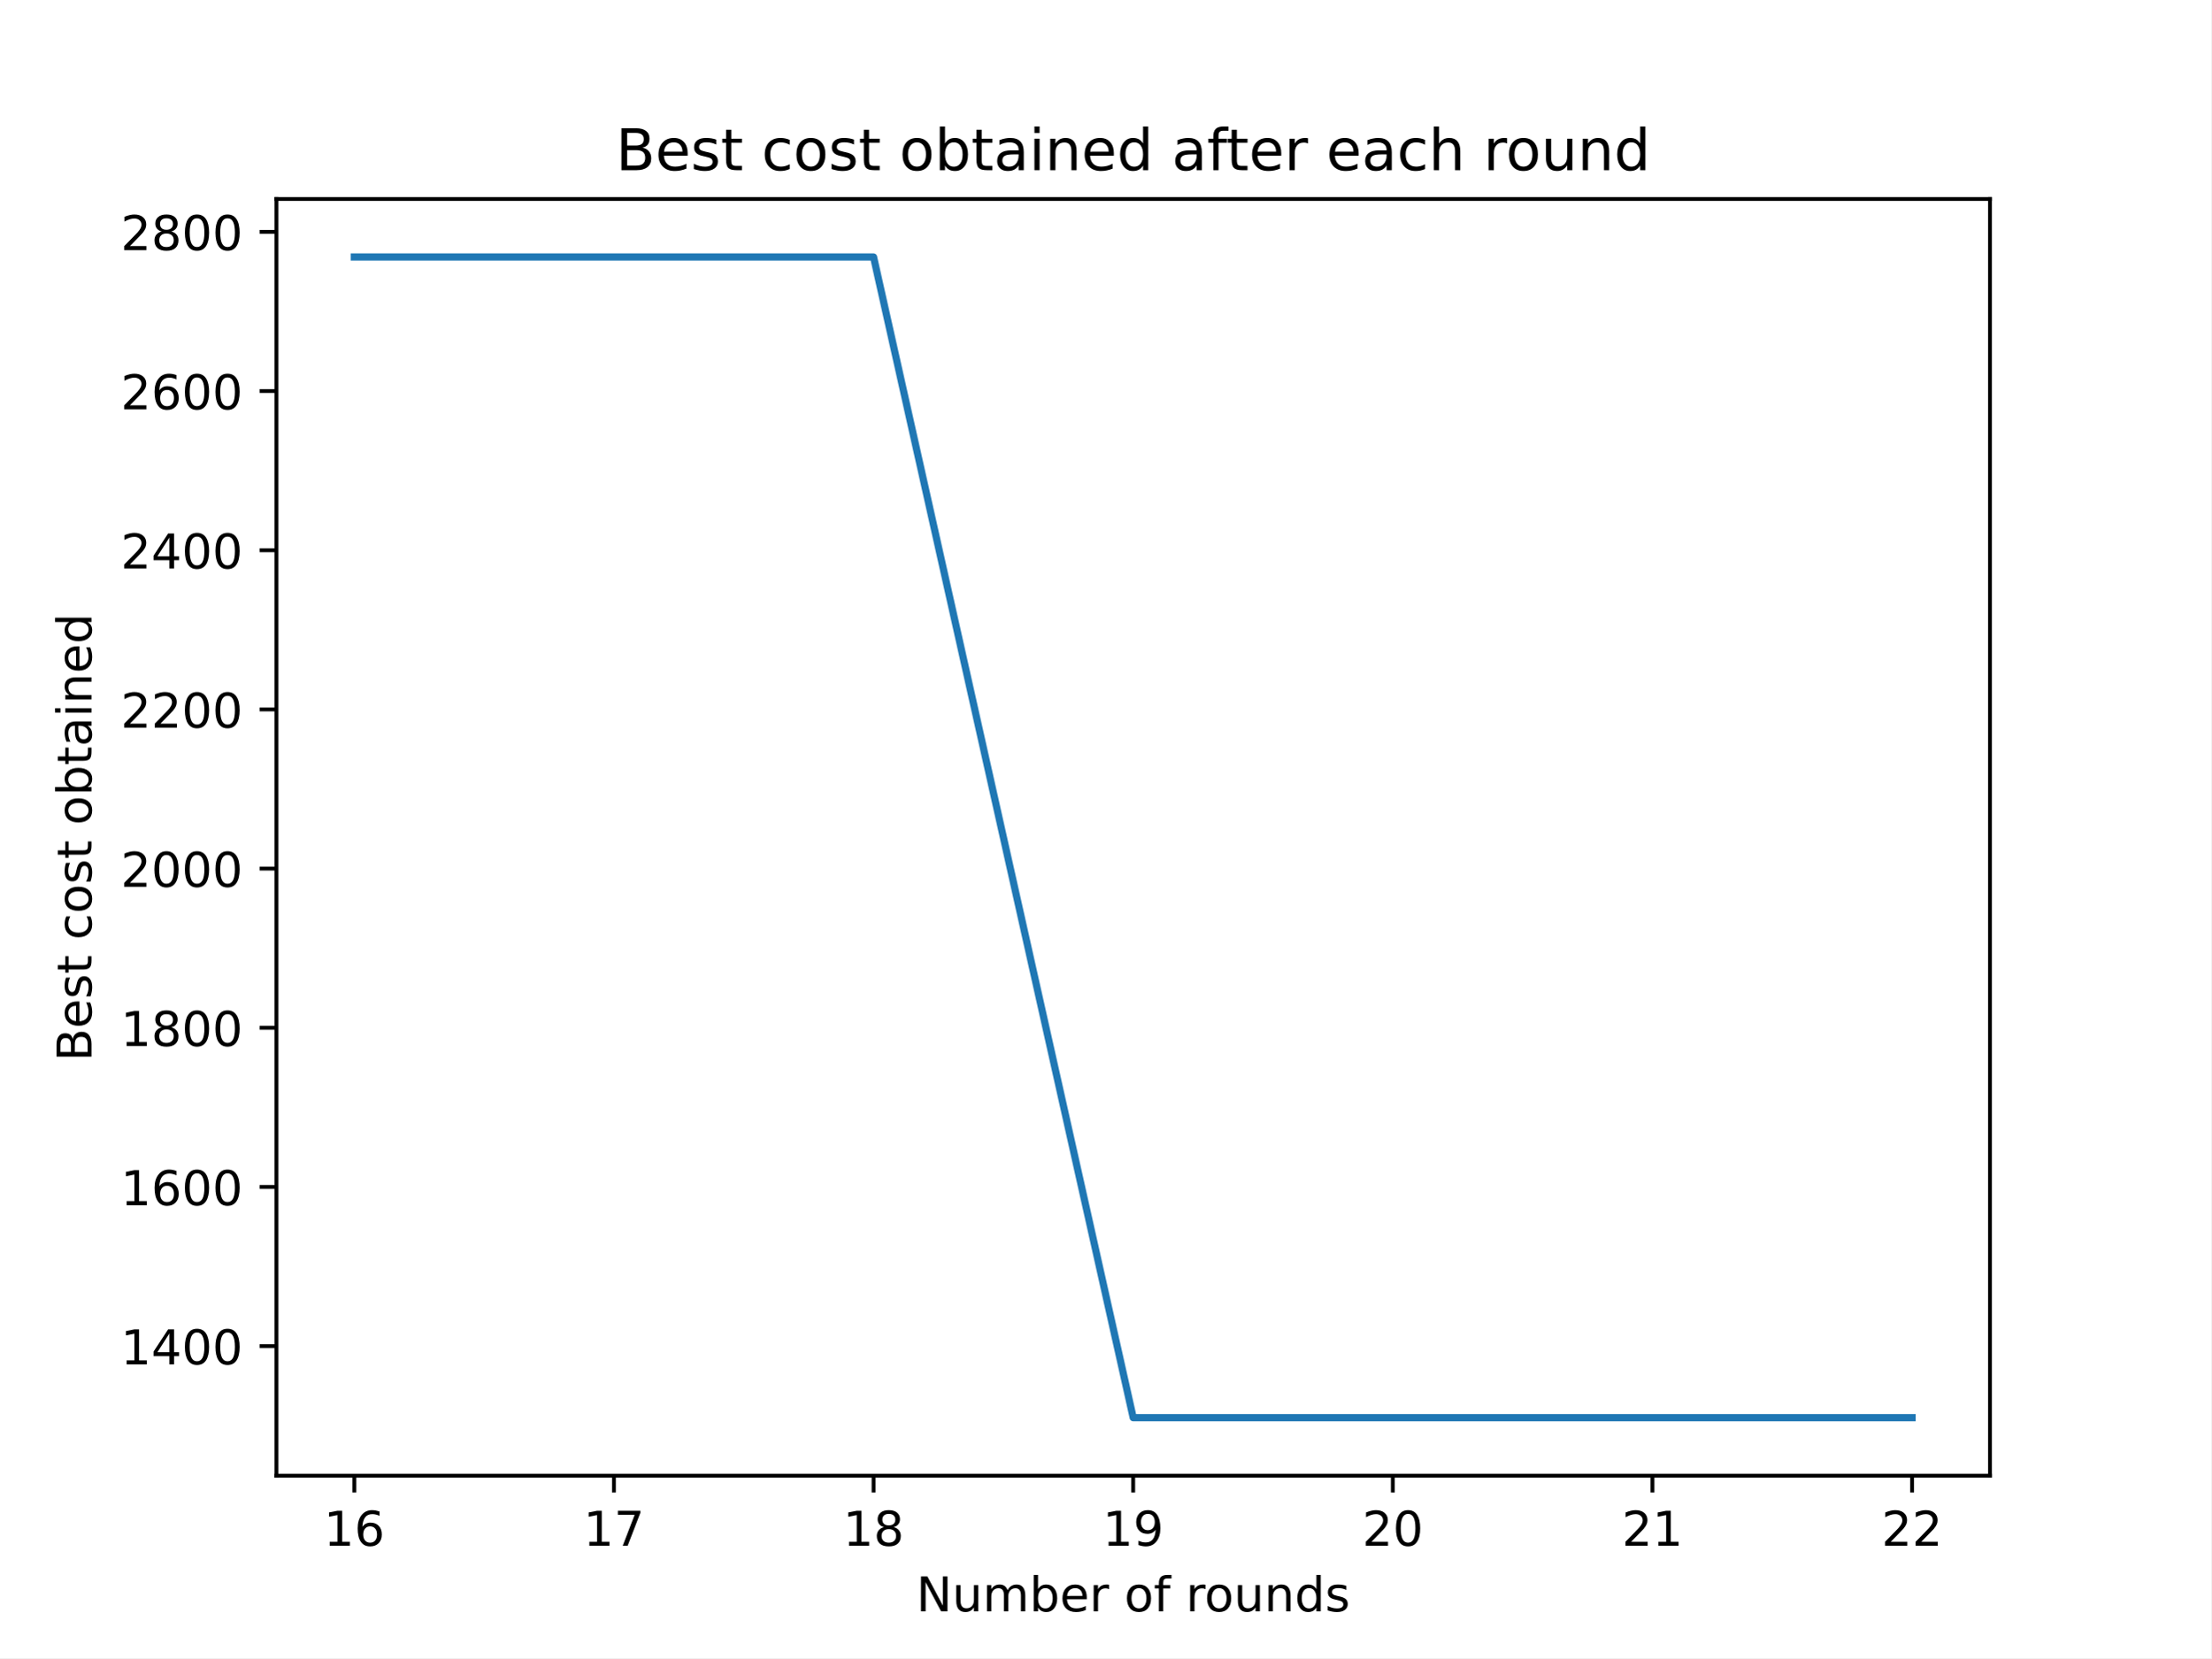
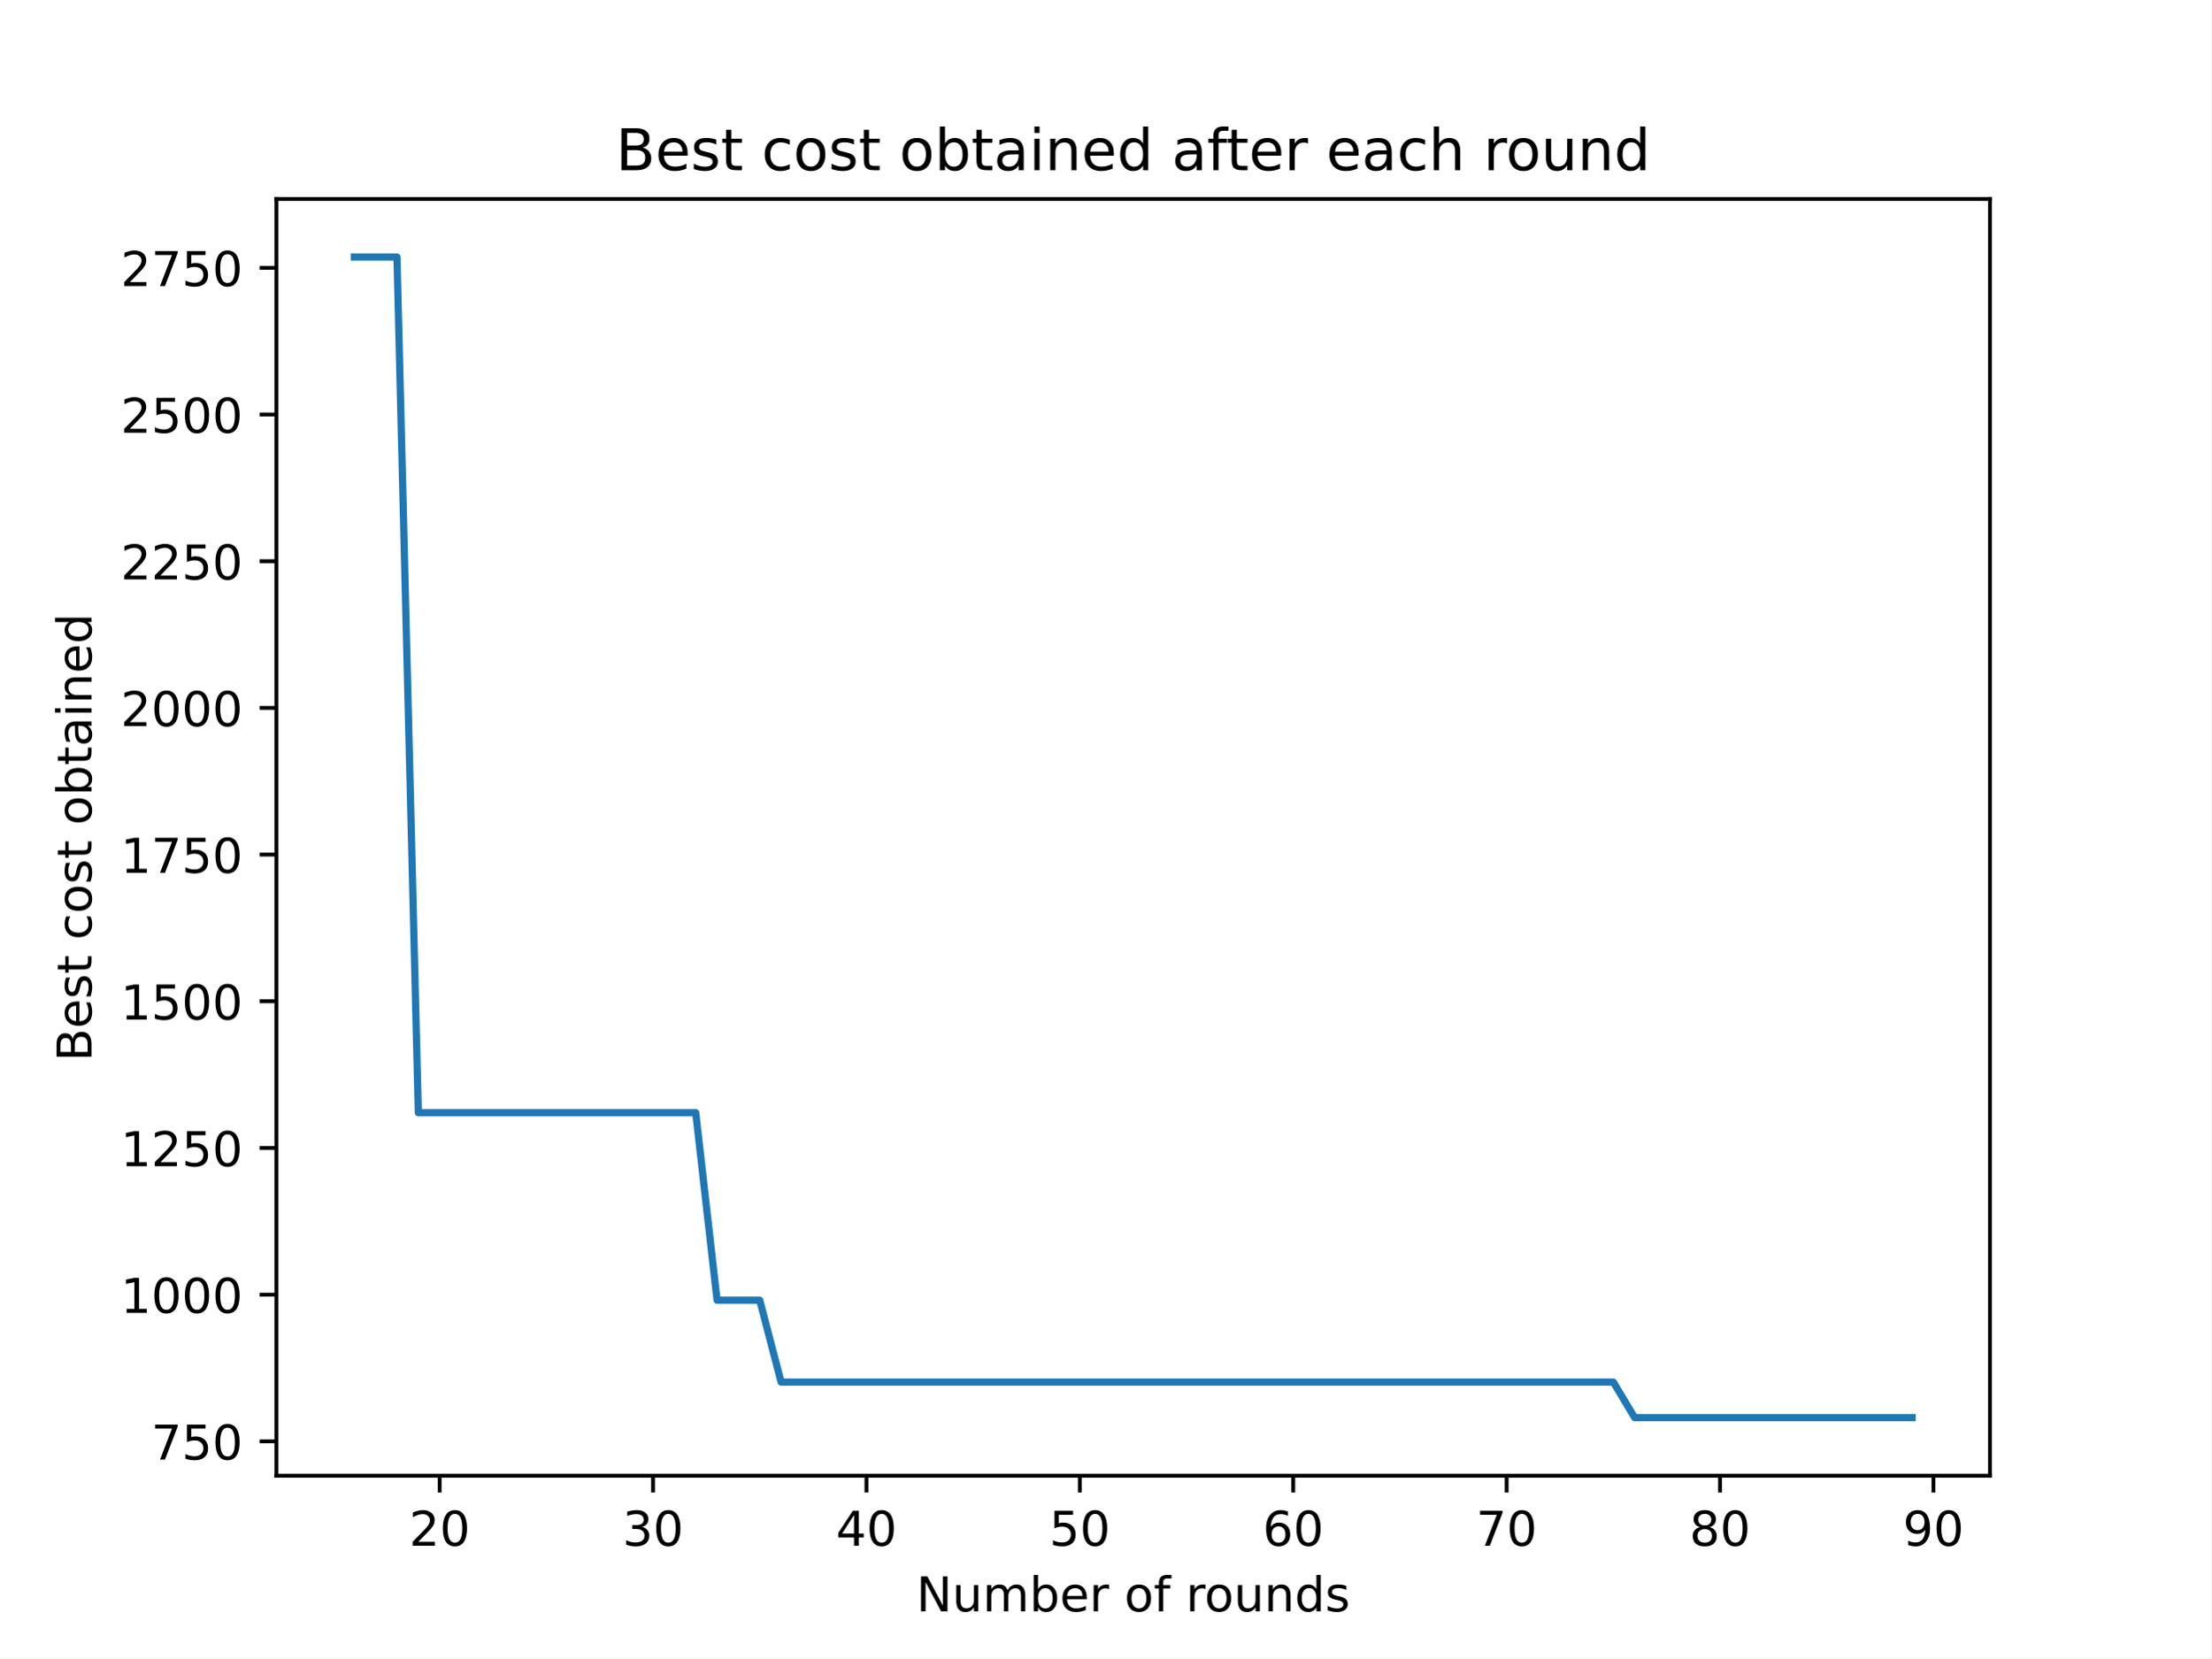
<svg xmlns="http://www.w3.org/2000/svg" xmlns:xlink="http://www.w3.org/1999/xlink" height="345.6pt" version="1.1" viewBox="0 0 460.8 345.6" width="460.8pt">
  <defs>
    <style type="text/css">*{stroke-linecap:butt;stroke-linejoin:round;}</style>
  </defs>
  <g id="figure_1">
    <g id="patch_1">
      <path d="M 0 345.6  L 460.8 345.6  L 460.8 0  L 0 0  z " style="fill:#ffffff;" />
    </g>
    <g id="axes_1">
      <g id="patch_2">
        <path d="M 57.6 307.584  L 414.72 307.584  L 414.72 41.472  L 57.6 41.472  z " style="fill:#ffffff;" />
      </g>
      <g id="matplotlib.axis_1">
        <g id="xtick_1">
          <g id="line2d_1">
            <defs>
-               <path d="M 0 0  L 0 3.5  " id="md47bbdfe02" style="stroke:#000000;stroke-width:0.8;" />
+               <path d="M 0 0  L 0 3.5  " id="me84e3cce11" style="stroke:#000000;stroke-width:0.8;" />
            </defs>
            <g>
-               <use style="stroke:#000000;stroke-width:0.8;" x="73.833" xlink:href="#md47bbdfe02" y="307.584" />
+               <use style="stroke:#000000;stroke-width:0.8;" x="91.622" xlink:href="#me84e3cce11" y="307.584" />
            </g>
          </g>
          <g id="text_1">
-             <g transform="translate(67.47023 322.1824)scale(0.1 -0.1)">
-               <defs>
-                 <path d="M 12.406 8.297  L 28.516 8.297  L 28.516 63.922  L 10.984 60.406  L 10.984 69.391  L 28.422 72.906  L 38.281 72.906  L 38.281 8.297  L 54.391 8.297  L 54.391 0  L 12.406 0  z " id="DejaVuSans-49" />
-                 <path d="M 33.016 40.375  Q 26.375 40.375 22.484 35.828  Q 18.609 31.297 18.609 23.391  Q 18.609 15.531 22.484 10.953  Q 26.375 6.391 33.016 6.391  Q 39.656 6.391 43.531 10.953  Q 47.406 15.531 47.406 23.391  Q 47.406 31.297 43.531 35.828  Q 39.656 40.375 33.016 40.375  z M 52.594 71.297  L 52.594 62.312  Q 48.875 64.062 45.094 64.984  Q 41.312 65.922 37.594 65.922  Q 27.828 65.922 22.672 59.328  Q 17.531 52.734 16.797 39.406  Q 19.672 43.656 24.016 45.922  Q 28.375 48.188 33.594 48.188  Q 44.578 48.188 50.953 41.516  Q 57.328 34.859 57.328 23.391  Q 57.328 12.156 50.688 5.359  Q 44.047 -1.422 33.016 -1.422  Q 20.359 -1.422 13.672 8.266  Q 6.984 17.969 6.984 36.375  Q 6.984 53.656 15.188 63.938  Q 23.391 74.219 37.203 74.219  Q 40.922 74.219 44.703 73.484  Q 48.484 72.75 52.594 71.297  z " id="DejaVuSans-54" />
-               </defs>
-               <use xlink:href="#DejaVuSans-49" />
-               <use x="63.623" xlink:href="#DejaVuSans-54" />
+             <g transform="translate(85.25952 322.1824)scale(0.1 -0.1)">
+               <defs>
+                 <path d="M 19.188 8.297  L 53.609 8.297  L 53.609 0  L 7.328 0  L 7.328 8.297  Q 12.938 14.109 22.625 23.891  Q 32.328 33.688 34.812 36.531  Q 39.547 41.844 41.422 45.531  Q 43.312 49.219 43.312 52.781  Q 43.312 58.594 39.234 62.25  Q 35.156 65.922 28.609 65.922  Q 23.969 65.922 18.812 64.312  Q 13.672 62.703 7.812 59.422  L 7.812 69.391  Q 13.766 71.781 18.938 73  Q 24.125 74.219 28.422 74.219  Q 39.75 74.219 46.484 68.547  Q 53.219 62.891 53.219 53.422  Q 53.219 48.922 51.531 44.891  Q 49.859 40.875 45.406 35.406  Q 44.188 33.984 37.641 27.219  Q 31.109 20.453 19.188 8.297  z " id="DejaVuSans-50" />
+                 <path d="M 31.781 66.406  Q 24.172 66.406 20.328 58.906  Q 16.5 51.422 16.5 36.375  Q 16.5 21.391 20.328 13.891  Q 24.172 6.391 31.781 6.391  Q 39.453 6.391 43.281 13.891  Q 47.125 21.391 47.125 36.375  Q 47.125 51.422 43.281 58.906  Q 39.453 66.406 31.781 66.406  z M 31.781 74.219  Q 44.047 74.219 50.516 64.516  Q 56.984 54.828 56.984 36.375  Q 56.984 17.969 50.516 8.266  Q 44.047 -1.422 31.781 -1.422  Q 19.531 -1.422 13.062 8.266  Q 6.594 17.969 6.594 36.375  Q 6.594 54.828 13.062 64.516  Q 19.531 74.219 31.781 74.219  z " id="DejaVuSans-48" />
+               </defs>
+               <use xlink:href="#DejaVuSans-50" />
+               <use x="63.623" xlink:href="#DejaVuSans-48" />
            </g>
          </g>
        </g>
        <g id="xtick_2">
          <g id="line2d_2">
            <g>
-               <use style="stroke:#000000;stroke-width:0.8;" x="127.942" xlink:href="#md47bbdfe02" y="307.584" />
+               <use style="stroke:#000000;stroke-width:0.8;" x="136.095" xlink:href="#me84e3cce11" y="307.584" />
            </g>
          </g>
          <g id="text_2">
-             <g transform="translate(121.5793 322.1824)scale(0.1 -0.1)">
-               <defs>
-                 <path d="M 8.203 72.906  L 55.078 72.906  L 55.078 68.703  L 28.609 0  L 18.312 0  L 43.219 64.594  L 8.203 64.594  z " id="DejaVuSans-55" />
-               </defs>
-               <use xlink:href="#DejaVuSans-49" />
-               <use x="63.623" xlink:href="#DejaVuSans-55" />
+             <g transform="translate(129.7327 322.1824)scale(0.1 -0.1)">
+               <defs>
+                 <path d="M 40.578 39.312  Q 47.656 37.797 51.625 33  Q 55.609 28.219 55.609 21.188  Q 55.609 10.406 48.188 4.484  Q 40.766 -1.422 27.094 -1.422  Q 22.516 -1.422 17.656 -0.516  Q 12.797 0.391 7.625 2.203  L 7.625 11.719  Q 11.719 9.328 16.594 8.109  Q 21.484 6.891 26.812 6.891  Q 36.078 6.891 40.938 10.547  Q 45.797 14.203 45.797 21.188  Q 45.797 27.641 41.281 31.266  Q 36.766 34.906 28.719 34.906  L 20.219 34.906  L 20.219 43.016  L 29.109 43.016  Q 36.375 43.016 40.234 45.922  Q 44.094 48.828 44.094 54.297  Q 44.094 59.906 40.109 62.906  Q 36.141 65.922 28.719 65.922  Q 24.656 65.922 20.016 65.031  Q 15.375 64.156 9.812 62.312  L 9.812 71.094  Q 15.438 72.656 20.344 73.438  Q 25.25 74.219 29.594 74.219  Q 40.828 74.219 47.359 69.109  Q 53.906 64.016 53.906 55.328  Q 53.906 49.266 50.438 45.094  Q 46.969 40.922 40.578 39.312  z " id="DejaVuSans-51" />
+               </defs>
+               <use xlink:href="#DejaVuSans-51" />
+               <use x="63.623" xlink:href="#DejaVuSans-48" />
            </g>
          </g>
        </g>
        <g id="xtick_3">
          <g id="line2d_3">
            <g>
-               <use style="stroke:#000000;stroke-width:0.8;" x="182.051" xlink:href="#md47bbdfe02" y="307.584" />
+               <use style="stroke:#000000;stroke-width:0.8;" x="180.568" xlink:href="#me84e3cce11" y="307.584" />
            </g>
          </g>
          <g id="text_3">
-             <g transform="translate(175.6884 322.1824)scale(0.1 -0.1)">
-               <defs>
-                 <path d="M 31.781 34.625  Q 24.75 34.625 20.719 30.859  Q 16.703 27.094 16.703 20.516  Q 16.703 13.922 20.719 10.156  Q 24.75 6.391 31.781 6.391  Q 38.812 6.391 42.859 10.172  Q 46.922 13.969 46.922 20.516  Q 46.922 27.094 42.891 30.859  Q 38.875 34.625 31.781 34.625  z M 21.922 38.812  Q 15.578 40.375 12.031 44.719  Q 8.5 49.078 8.5 55.328  Q 8.5 64.062 14.719 69.141  Q 20.953 74.219 31.781 74.219  Q 42.672 74.219 48.875 69.141  Q 55.078 64.062 55.078 55.328  Q 55.078 49.078 51.531 44.719  Q 48 40.375 41.703 38.812  Q 48.828 37.156 52.797 32.312  Q 56.781 27.484 56.781 20.516  Q 56.781 9.906 50.312 4.234  Q 43.844 -1.422 31.781 -1.422  Q 19.734 -1.422 13.25 4.234  Q 6.781 9.906 6.781 20.516  Q 6.781 27.484 10.781 32.312  Q 14.797 37.156 21.922 38.812  z M 18.312 54.391  Q 18.312 48.734 21.844 45.562  Q 25.391 42.391 31.781 42.391  Q 38.141 42.391 41.719 45.562  Q 45.312 48.734 45.312 54.391  Q 45.312 60.062 41.719 63.234  Q 38.141 66.406 31.781 66.406  Q 25.391 66.406 21.844 63.234  Q 18.312 60.062 18.312 54.391  z " id="DejaVuSans-56" />
-               </defs>
-               <use xlink:href="#DejaVuSans-49" />
-               <use x="63.623" xlink:href="#DejaVuSans-56" />
+             <g transform="translate(174.206 322.1824)scale(0.1 -0.1)">
+               <defs>
+                 <path d="M 37.797 64.312  L 12.891 25.391  L 37.797 25.391  z M 35.203 72.906  L 47.609 72.906  L 47.609 25.391  L 58.016 25.391  L 58.016 17.188  L 47.609 17.188  L 47.609 0  L 37.797 0  L 37.797 17.188  L 4.891 17.188  L 4.891 26.703  z " id="DejaVuSans-52" />
+               </defs>
+               <use xlink:href="#DejaVuSans-52" />
+               <use x="63.623" xlink:href="#DejaVuSans-48" />
            </g>
          </g>
        </g>
        <g id="xtick_4">
          <g id="line2d_4">
            <g>
-               <use style="stroke:#000000;stroke-width:0.8;" x="236.16" xlink:href="#md47bbdfe02" y="307.584" />
+               <use style="stroke:#000000;stroke-width:0.8;" x="225.042" xlink:href="#me84e3cce11" y="307.584" />
            </g>
          </g>
          <g id="text_4">
-             <g transform="translate(229.7975 322.1824)scale(0.1 -0.1)">
-               <defs>
-                 <path d="M 10.984 1.516  L 10.984 10.5  Q 14.703 8.734 18.5 7.812  Q 22.312 6.891 25.984 6.891  Q 35.75 6.891 40.891 13.453  Q 46.047 20.016 46.781 33.406  Q 43.953 29.203 39.594 26.953  Q 35.25 24.703 29.984 24.703  Q 19.047 24.703 12.672 31.312  Q 6.297 37.938 6.297 49.422  Q 6.297 60.641 12.938 67.422  Q 19.578 74.219 30.609 74.219  Q 43.266 74.219 49.922 64.516  Q 56.594 54.828 56.594 36.375  Q 56.594 19.141 48.406 8.859  Q 40.234 -1.422 26.422 -1.422  Q 22.703 -1.422 18.891 -0.688  Q 15.094 0.047 10.984 1.516  z M 30.609 32.422  Q 37.25 32.422 41.125 36.953  Q 45.016 41.5 45.016 49.422  Q 45.016 57.281 41.125 61.844  Q 37.25 66.406 30.609 66.406  Q 23.969 66.406 20.094 61.844  Q 16.219 57.281 16.219 49.422  Q 16.219 41.5 20.094 36.953  Q 23.969 32.422 30.609 32.422  z " id="DejaVuSans-57" />
-               </defs>
-               <use xlink:href="#DejaVuSans-49" />
-               <use x="63.623" xlink:href="#DejaVuSans-57" />
+             <g transform="translate(218.6792 322.1824)scale(0.1 -0.1)">
+               <defs>
+                 <path d="M 10.797 72.906  L 49.516 72.906  L 49.516 64.594  L 19.828 64.594  L 19.828 46.734  Q 21.969 47.469 24.109 47.828  Q 26.266 48.188 28.422 48.188  Q 40.625 48.188 47.75 41.5  Q 54.891 34.812 54.891 23.391  Q 54.891 11.625 47.562 5.094  Q 40.234 -1.422 26.906 -1.422  Q 22.312 -1.422 17.547 -0.641  Q 12.797 0.141 7.719 1.703  L 7.719 11.625  Q 12.109 9.234 16.797 8.062  Q 21.484 6.891 26.703 6.891  Q 35.156 6.891 40.078 11.328  Q 45.016 15.766 45.016 23.391  Q 45.016 31 40.078 35.438  Q 35.156 39.891 26.703 39.891  Q 22.75 39.891 18.812 39.016  Q 14.891 38.141 10.797 36.281  z " id="DejaVuSans-53" />
+               </defs>
+               <use xlink:href="#DejaVuSans-53" />
+               <use x="63.623" xlink:href="#DejaVuSans-48" />
            </g>
          </g>
        </g>
        <g id="xtick_5">
          <g id="line2d_5">
            <g>
-               <use style="stroke:#000000;stroke-width:0.8;" x="290.269" xlink:href="#md47bbdfe02" y="307.584" />
+               <use style="stroke:#000000;stroke-width:0.8;" x="269.515" xlink:href="#me84e3cce11" y="307.584" />
            </g>
          </g>
          <g id="text_5">
-             <g transform="translate(283.9066 322.1824)scale(0.1 -0.1)">
-               <defs>
-                 <path d="M 19.188 8.297  L 53.609 8.297  L 53.609 0  L 7.328 0  L 7.328 8.297  Q 12.938 14.109 22.625 23.891  Q 32.328 33.688 34.812 36.531  Q 39.547 41.844 41.422 45.531  Q 43.312 49.219 43.312 52.781  Q 43.312 58.594 39.234 62.25  Q 35.156 65.922 28.609 65.922  Q 23.969 65.922 18.812 64.312  Q 13.672 62.703 7.812 59.422  L 7.812 69.391  Q 13.766 71.781 18.938 73  Q 24.125 74.219 28.422 74.219  Q 39.75 74.219 46.484 68.547  Q 53.219 62.891 53.219 53.422  Q 53.219 48.922 51.531 44.891  Q 49.859 40.875 45.406 35.406  Q 44.188 33.984 37.641 27.219  Q 31.109 20.453 19.188 8.297  z " id="DejaVuSans-50" />
-                 <path d="M 31.781 66.406  Q 24.172 66.406 20.328 58.906  Q 16.5 51.422 16.5 36.375  Q 16.5 21.391 20.328 13.891  Q 24.172 6.391 31.781 6.391  Q 39.453 6.391 43.281 13.891  Q 47.125 21.391 47.125 36.375  Q 47.125 51.422 43.281 58.906  Q 39.453 66.406 31.781 66.406  z M 31.781 74.219  Q 44.047 74.219 50.516 64.516  Q 56.984 54.828 56.984 36.375  Q 56.984 17.969 50.516 8.266  Q 44.047 -1.422 31.781 -1.422  Q 19.531 -1.422 13.062 8.266  Q 6.594 17.969 6.594 36.375  Q 6.594 54.828 13.062 64.516  Q 19.531 74.219 31.781 74.219  z " id="DejaVuSans-48" />
-               </defs>
-               <use xlink:href="#DejaVuSans-50" />
+             <g transform="translate(263.1524 322.1824)scale(0.1 -0.1)">
+               <defs>
+                 <path d="M 33.016 40.375  Q 26.375 40.375 22.484 35.828  Q 18.609 31.297 18.609 23.391  Q 18.609 15.531 22.484 10.953  Q 26.375 6.391 33.016 6.391  Q 39.656 6.391 43.531 10.953  Q 47.406 15.531 47.406 23.391  Q 47.406 31.297 43.531 35.828  Q 39.656 40.375 33.016 40.375  z M 52.594 71.297  L 52.594 62.312  Q 48.875 64.062 45.094 64.984  Q 41.312 65.922 37.594 65.922  Q 27.828 65.922 22.672 59.328  Q 17.531 52.734 16.797 39.406  Q 19.672 43.656 24.016 45.922  Q 28.375 48.188 33.594 48.188  Q 44.578 48.188 50.953 41.516  Q 57.328 34.859 57.328 23.391  Q 57.328 12.156 50.688 5.359  Q 44.047 -1.422 33.016 -1.422  Q 20.359 -1.422 13.672 8.266  Q 6.984 17.969 6.984 36.375  Q 6.984 53.656 15.188 63.938  Q 23.391 74.219 37.203 74.219  Q 40.922 74.219 44.703 73.484  Q 48.484 72.75 52.594 71.297  z " id="DejaVuSans-54" />
+               </defs>
+               <use xlink:href="#DejaVuSans-54" />
              <use x="63.623" xlink:href="#DejaVuSans-48" />
            </g>
          </g>
        </g>
        <g id="xtick_6">
          <g id="line2d_6">
            <g>
-               <use style="stroke:#000000;stroke-width:0.8;" x="344.378" xlink:href="#md47bbdfe02" y="307.584" />
+               <use style="stroke:#000000;stroke-width:0.8;" x="313.988" xlink:href="#me84e3cce11" y="307.584" />
            </g>
          </g>
          <g id="text_6">
-             <g transform="translate(338.0157 322.1824)scale(0.1 -0.1)">
-               <use xlink:href="#DejaVuSans-50" />
-               <use x="63.623" xlink:href="#DejaVuSans-49" />
+             <g transform="translate(307.6256 322.1824)scale(0.1 -0.1)">
+               <defs>
+                 <path d="M 8.203 72.906  L 55.078 72.906  L 55.078 68.703  L 28.609 0  L 18.312 0  L 43.219 64.594  L 8.203 64.594  z " id="DejaVuSans-55" />
+               </defs>
+               <use xlink:href="#DejaVuSans-55" />
+               <use x="63.623" xlink:href="#DejaVuSans-48" />
            </g>
          </g>
        </g>
        <g id="xtick_7">
          <g id="line2d_7">
            <g>
-               <use style="stroke:#000000;stroke-width:0.8;" x="398.487" xlink:href="#md47bbdfe02" y="307.584" />
+               <use style="stroke:#000000;stroke-width:0.8;" x="358.461" xlink:href="#me84e3cce11" y="307.584" />
            </g>
          </g>
          <g id="text_7">
-             <g transform="translate(392.1248 322.1824)scale(0.1 -0.1)">
-               <use xlink:href="#DejaVuSans-50" />
-               <use x="63.623" xlink:href="#DejaVuSans-50" />
-             </g>
-           </g>
-         </g>
-         <g id="text_8">
+             <g transform="translate(352.0989 322.1824)scale(0.1 -0.1)">
+               <defs>
+                 <path d="M 31.781 34.625  Q 24.75 34.625 20.719 30.859  Q 16.703 27.094 16.703 20.516  Q 16.703 13.922 20.719 10.156  Q 24.75 6.391 31.781 6.391  Q 38.812 6.391 42.859 10.172  Q 46.922 13.969 46.922 20.516  Q 46.922 27.094 42.891 30.859  Q 38.875 34.625 31.781 34.625  z M 21.922 38.812  Q 15.578 40.375 12.031 44.719  Q 8.5 49.078 8.5 55.328  Q 8.5 64.062 14.719 69.141  Q 20.953 74.219 31.781 74.219  Q 42.672 74.219 48.875 69.141  Q 55.078 64.062 55.078 55.328  Q 55.078 49.078 51.531 44.719  Q 48 40.375 41.703 38.812  Q 48.828 37.156 52.797 32.312  Q 56.781 27.484 56.781 20.516  Q 56.781 9.906 50.312 4.234  Q 43.844 -1.422 31.781 -1.422  Q 19.734 -1.422 13.25 4.234  Q 6.781 9.906 6.781 20.516  Q 6.781 27.484 10.781 32.312  Q 14.797 37.156 21.922 38.812  z M 18.312 54.391  Q 18.312 48.734 21.844 45.562  Q 25.391 42.391 31.781 42.391  Q 38.141 42.391 41.719 45.562  Q 45.312 48.734 45.312 54.391  Q 45.312 60.062 41.719 63.234  Q 38.141 66.406 31.781 66.406  Q 25.391 66.406 21.844 63.234  Q 18.312 60.062 18.312 54.391  z " id="DejaVuSans-56" />
+               </defs>
+               <use xlink:href="#DejaVuSans-56" />
+               <use x="63.623" xlink:href="#DejaVuSans-48" />
+             </g>
+           </g>
+         </g>
+         <g id="xtick_8">
+           <g id="line2d_8">
+             <g>
+               <use style="stroke:#000000;stroke-width:0.8;" x="402.935" xlink:href="#me84e3cce11" y="307.584" />
+             </g>
+           </g>
+           <g id="text_8">
+             <g transform="translate(396.5721 322.1824)scale(0.1 -0.1)">
+               <defs>
+                 <path d="M 10.984 1.516  L 10.984 10.5  Q 14.703 8.734 18.5 7.812  Q 22.312 6.891 25.984 6.891  Q 35.75 6.891 40.891 13.453  Q 46.047 20.016 46.781 33.406  Q 43.953 29.203 39.594 26.953  Q 35.25 24.703 29.984 24.703  Q 19.047 24.703 12.672 31.312  Q 6.297 37.938 6.297 49.422  Q 6.297 60.641 12.938 67.422  Q 19.578 74.219 30.609 74.219  Q 43.266 74.219 49.922 64.516  Q 56.594 54.828 56.594 36.375  Q 56.594 19.141 48.406 8.859  Q 40.234 -1.422 26.422 -1.422  Q 22.703 -1.422 18.891 -0.688  Q 15.094 0.047 10.984 1.516  z M 30.609 32.422  Q 37.25 32.422 41.125 36.953  Q 45.016 41.5 45.016 49.422  Q 45.016 57.281 41.125 61.844  Q 37.25 66.406 30.609 66.406  Q 23.969 66.406 20.094 61.844  Q 16.219 57.281 16.219 49.422  Q 16.219 41.5 20.094 36.953  Q 23.969 32.422 30.609 32.422  z " id="DejaVuSans-57" />
+               </defs>
+               <use xlink:href="#DejaVuSans-57" />
+               <use x="63.623" xlink:href="#DejaVuSans-48" />
+             </g>
+           </g>
+         </g>
+         <g id="text_9">
          <g transform="translate(190.9577 335.8606)scale(0.1 -0.1)">
            <defs>
              <path d="M 9.812 72.906  L 23.094 72.906  L 55.422 11.922  L 55.422 72.906  L 64.984 72.906  L 64.984 0  L 51.703 0  L 19.391 60.984  L 19.391 0  L 9.812 0  z " id="DejaVuSans-78" />
              <path d="M 8.5 21.578  L 8.5 54.688  L 17.484 54.688  L 17.484 21.922  Q 17.484 14.156 20.5 10.266  Q 23.531 6.391 29.594 6.391  Q 36.859 6.391 41.078 11.031  Q 45.312 15.672 45.312 23.688  L 45.312 54.688  L 54.297 54.688  L 54.297 0  L 45.312 0  L 45.312 8.406  Q 42.047 3.422 37.719 1  Q 33.406 -1.422 27.688 -1.422  Q 18.266 -1.422 13.375 4.438  Q 8.5 10.297 8.5 21.578  z M 31.109 56  z " id="DejaVuSans-117" />
              <path d="M 52 44.188  Q 55.375 50.25 60.062 53.125  Q 64.75 56 71.094 56  Q 79.641 56 84.281 50.016  Q 88.922 44.047 88.922 33.016  L 88.922 0  L 79.891 0  L 79.891 32.719  Q 79.891 40.578 77.094 44.375  Q 74.312 48.188 68.609 48.188  Q 61.625 48.188 57.562 43.547  Q 53.516 38.922 53.516 30.906  L 53.516 0  L 44.484 0  L 44.484 32.719  Q 44.484 40.625 41.703 44.406  Q 38.922 48.188 33.109 48.188  Q 26.219 48.188 22.156 43.531  Q 18.109 38.875 18.109 30.906  L 18.109 0  L 9.078 0  L 9.078 54.688  L 18.109 54.688  L 18.109 46.188  Q 21.188 51.219 25.484 53.609  Q 29.781 56 35.688 56  Q 41.656 56 45.828 52.969  Q 50 49.953 52 44.188  z " id="DejaVuSans-109" />
              <path d="M 48.688 27.297  Q 48.688 37.203 44.609 42.844  Q 40.531 48.484 33.406 48.484  Q 26.266 48.484 22.188 42.844  Q 18.109 37.203 18.109 27.297  Q 18.109 17.391 22.188 11.75  Q 26.266 6.109 33.406 6.109  Q 40.531 6.109 44.609 11.75  Q 48.688 17.391 48.688 27.297  z M 18.109 46.391  Q 20.953 51.266 25.266 53.625  Q 29.594 56 35.594 56  Q 45.562 56 51.781 48.094  Q 58.016 40.188 58.016 27.297  Q 58.016 14.406 51.781 6.484  Q 45.562 -1.422 35.594 -1.422  Q 29.594 -1.422 25.266 0.953  Q 20.953 3.328 18.109 8.203  L 18.109 0  L 9.078 0  L 9.078 75.984  L 18.109 75.984  z " id="DejaVuSans-98" />
              <path d="M 56.203 29.594  L 56.203 25.203  L 14.891 25.203  Q 15.484 15.922 20.484 11.062  Q 25.484 6.203 34.422 6.203  Q 39.594 6.203 44.453 7.469  Q 49.312 8.734 54.109 11.281  L 54.109 2.781  Q 49.266 0.734 44.188 -0.344  Q 39.109 -1.422 33.891 -1.422  Q 20.797 -1.422 13.156 6.188  Q 5.516 13.812 5.516 26.812  Q 5.516 40.234 12.766 48.109  Q 20.016 56 32.328 56  Q 43.359 56 49.781 48.891  Q 56.203 41.797 56.203 29.594  z M 47.219 32.234  Q 47.125 39.594 43.094 43.984  Q 39.062 48.391 32.422 48.391  Q 24.906 48.391 20.391 44.141  Q 15.875 39.891 15.188 32.172  z " id="DejaVuSans-101" />
              <path d="M 41.109 46.297  Q 39.594 47.172 37.812 47.578  Q 36.031 48 33.891 48  Q 26.266 48 22.188 43.047  Q 18.109 38.094 18.109 28.812  L 18.109 0  L 9.078 0  L 9.078 54.688  L 18.109 54.688  L 18.109 46.188  Q 20.953 51.172 25.484 53.578  Q 30.031 56 36.531 56  Q 37.453 56 38.578 55.875  Q 39.703 55.766 41.062 55.516  z " id="DejaVuSans-114" />
              <path id="DejaVuSans-32" />
              <path d="M 30.609 48.391  Q 23.391 48.391 19.188 42.75  Q 14.984 37.109 14.984 27.297  Q 14.984 17.484 19.156 11.844  Q 23.344 6.203 30.609 6.203  Q 37.797 6.203 41.984 11.859  Q 46.188 17.531 46.188 27.297  Q 46.188 37.016 41.984 42.703  Q 37.797 48.391 30.609 48.391  z M 30.609 56  Q 42.328 56 49.016 48.375  Q 55.719 40.766 55.719 27.297  Q 55.719 13.875 49.016 6.219  Q 42.328 -1.422 30.609 -1.422  Q 18.844 -1.422 12.172 6.219  Q 5.516 13.875 5.516 27.297  Q 5.516 40.766 12.172 48.375  Q 18.844 56 30.609 56  z " id="DejaVuSans-111" />
              <path d="M 37.109 75.984  L 37.109 68.5  L 28.516 68.5  Q 23.688 68.5 21.797 66.547  Q 19.922 64.594 19.922 59.516  L 19.922 54.688  L 34.719 54.688  L 34.719 47.703  L 19.922 47.703  L 19.922 0  L 10.891 0  L 10.891 47.703  L 2.297 47.703  L 2.297 54.688  L 10.891 54.688  L 10.891 58.5  Q 10.891 67.625 15.141 71.797  Q 19.391 75.984 28.609 75.984  z " id="DejaVuSans-102" />
              <path d="M 54.891 33.016  L 54.891 0  L 45.906 0  L 45.906 32.719  Q 45.906 40.484 42.875 44.328  Q 39.844 48.188 33.797 48.188  Q 26.516 48.188 22.312 43.547  Q 18.109 38.922 18.109 30.906  L 18.109 0  L 9.078 0  L 9.078 54.688  L 18.109 54.688  L 18.109 46.188  Q 21.344 51.125 25.703 53.562  Q 30.078 56 35.797 56  Q 45.219 56 50.047 50.172  Q 54.891 44.344 54.891 33.016  z " id="DejaVuSans-110" />
              <path d="M 45.406 46.391  L 45.406 75.984  L 54.391 75.984  L 54.391 0  L 45.406 0  L 45.406 8.203  Q 42.578 3.328 38.25 0.953  Q 33.938 -1.422 27.875 -1.422  Q 17.969 -1.422 11.734 6.484  Q 5.516 14.406 5.516 27.297  Q 5.516 40.188 11.734 48.094  Q 17.969 56 27.875 56  Q 33.938 56 38.25 53.625  Q 42.578 51.266 45.406 46.391  z M 14.797 27.297  Q 14.797 17.391 18.875 11.75  Q 22.953 6.109 30.078 6.109  Q 37.203 6.109 41.297 11.75  Q 45.406 17.391 45.406 27.297  Q 45.406 37.203 41.297 42.844  Q 37.203 48.484 30.078 48.484  Q 22.953 48.484 18.875 42.844  Q 14.797 37.203 14.797 27.297  z " id="DejaVuSans-100" />
              <path d="M 44.281 53.078  L 44.281 44.578  Q 40.484 46.531 36.375 47.5  Q 32.281 48.484 27.875 48.484  Q 21.188 48.484 17.844 46.438  Q 14.5 44.391 14.5 40.281  Q 14.5 37.156 16.891 35.375  Q 19.281 33.594 26.516 31.984  L 29.594 31.297  Q 39.156 29.25 43.188 25.516  Q 47.219 21.781 47.219 15.094  Q 47.219 7.469 41.188 3.016  Q 35.156 -1.422 24.609 -1.422  Q 20.219 -1.422 15.453 -0.562  Q 10.688 0.297 5.422 2  L 5.422 11.281  Q 10.406 8.688 15.234 7.391  Q 20.062 6.109 24.812 6.109  Q 31.156 6.109 34.562 8.281  Q 37.984 10.453 37.984 14.406  Q 37.984 18.062 35.516 20.016  Q 33.062 21.969 24.703 23.781  L 21.578 24.516  Q 13.234 26.266 9.516 29.906  Q 5.812 33.547 5.812 39.891  Q 5.812 47.609 11.281 51.797  Q 16.75 56 26.812 56  Q 31.781 56 36.172 55.266  Q 40.578 54.547 44.281 53.078  z " id="DejaVuSans-115" />
            </defs>
            <use xlink:href="#DejaVuSans-78" />
            <use x="74.805" xlink:href="#DejaVuSans-117" />
            <use x="138.184" xlink:href="#DejaVuSans-109" />
            <use x="235.596" xlink:href="#DejaVuSans-98" />
            <use x="299.072" xlink:href="#DejaVuSans-101" />
            <use x="360.596" xlink:href="#DejaVuSans-114" />
            <use x="401.709" xlink:href="#DejaVuSans-32" />
            <use x="433.496" xlink:href="#DejaVuSans-111" />
            <use x="494.678" xlink:href="#DejaVuSans-102" />
            <use x="529.883" xlink:href="#DejaVuSans-32" />
            <use x="561.67" xlink:href="#DejaVuSans-114" />
            <use x="600.533" xlink:href="#DejaVuSans-111" />
            <use x="661.715" xlink:href="#DejaVuSans-117" />
            <use x="725.094" xlink:href="#DejaVuSans-110" />
            <use x="788.473" xlink:href="#DejaVuSans-100" />
            <use x="851.949" xlink:href="#DejaVuSans-115" />
          </g>
        </g>
      </g>
      <g id="matplotlib.axis_2">
        <g id="ytick_1">
-           <g id="line2d_8">
+           <g id="line2d_9">
            <defs>
-               <path d="M 0 0  L -3.5 0  " id="m926e0d6712" style="stroke:#000000;stroke-width:0.8;" />
+               <path d="M 0 0  L -3.5 0  " id="m0020ed8c9b" style="stroke:#000000;stroke-width:0.8;" />
            </defs>
            <g>
-               <use style="stroke:#000000;stroke-width:0.8;" x="57.6" xlink:href="#m926e0d6712" y="280.578" />
-             </g>
-           </g>
-           <g id="text_9">
-             <g transform="translate(25.15 284.3773)scale(0.1 -0.1)">
-               <defs>
-                 <path d="M 37.797 64.312  L 12.891 25.391  L 37.797 25.391  z M 35.203 72.906  L 47.609 72.906  L 47.609 25.391  L 58.016 25.391  L 58.016 17.188  L 47.609 17.188  L 47.609 0  L 37.797 0  L 37.797 17.188  L 4.891 17.188  L 4.891 26.703  z " id="DejaVuSans-52" />
+               <use style="stroke:#000000;stroke-width:0.8;" x="57.6" xlink:href="#m0020ed8c9b" y="300.424" />
+             </g>
+           </g>
+           <g id="text_10">
+             <g transform="translate(31.5125 304.2233)scale(0.1 -0.1)">
+               <use xlink:href="#DejaVuSans-55" />
+               <use x="63.623" xlink:href="#DejaVuSans-53" />
+               <use x="127.246" xlink:href="#DejaVuSans-48" />
+             </g>
+           </g>
+         </g>
+         <g id="ytick_2">
+           <g id="line2d_10">
+             <g>
+               <use style="stroke:#000000;stroke-width:0.8;" x="57.6" xlink:href="#m0020ed8c9b" y="269.848" />
+             </g>
+           </g>
+           <g id="text_11">
+             <g transform="translate(25.15 273.6476)scale(0.1 -0.1)">
+               <defs>
+                 <path d="M 12.406 8.297  L 28.516 8.297  L 28.516 63.922  L 10.984 60.406  L 10.984 69.391  L 28.422 72.906  L 38.281 72.906  L 38.281 8.297  L 54.391 8.297  L 54.391 0  L 12.406 0  z " id="DejaVuSans-49" />
              </defs>
              <use xlink:href="#DejaVuSans-49" />
-               <use x="63.623" xlink:href="#DejaVuSans-52" />
+               <use x="63.623" xlink:href="#DejaVuSans-48" />
              <use x="127.246" xlink:href="#DejaVuSans-48" />
              <use x="190.869" xlink:href="#DejaVuSans-48" />
            </g>
          </g>
        </g>
-         <g id="ytick_2">
-           <g id="line2d_9">
-             <g>
-               <use style="stroke:#000000;stroke-width:0.8;" x="57.6" xlink:href="#m926e0d6712" y="247.399" />
-             </g>
-           </g>
-           <g id="text_10">
-             <g transform="translate(25.15 251.1985)scale(0.1 -0.1)">
+         <g id="ytick_3">
+           <g id="line2d_11">
+             <g>
+               <use style="stroke:#000000;stroke-width:0.8;" x="57.6" xlink:href="#m0020ed8c9b" y="239.273" />
+             </g>
+           </g>
+           <g id="text_12">
+             <g transform="translate(25.15 243.072)scale(0.1 -0.1)">
              <use xlink:href="#DejaVuSans-49" />
-               <use x="63.623" xlink:href="#DejaVuSans-54" />
+               <use x="63.623" xlink:href="#DejaVuSans-50" />
+               <use x="127.246" xlink:href="#DejaVuSans-53" />
+               <use x="190.869" xlink:href="#DejaVuSans-48" />
+             </g>
+           </g>
+         </g>
+         <g id="ytick_4">
+           <g id="line2d_12">
+             <g>
+               <use style="stroke:#000000;stroke-width:0.8;" x="57.6" xlink:href="#m0020ed8c9b" y="208.697" />
+             </g>
+           </g>
+           <g id="text_13">
+             <g transform="translate(25.15 212.4963)scale(0.1 -0.1)">
+               <use xlink:href="#DejaVuSans-49" />
+               <use x="63.623" xlink:href="#DejaVuSans-53" />
              <use x="127.246" xlink:href="#DejaVuSans-48" />
              <use x="190.869" xlink:href="#DejaVuSans-48" />
            </g>
          </g>
        </g>
-         <g id="ytick_3">
-           <g id="line2d_10">
-             <g>
-               <use style="stroke:#000000;stroke-width:0.8;" x="57.6" xlink:href="#m926e0d6712" y="214.22" />
-             </g>
-           </g>
-           <g id="text_11">
-             <g transform="translate(25.15 218.0197)scale(0.1 -0.1)">
+         <g id="ytick_5">
+           <g id="line2d_13">
+             <g>
+               <use style="stroke:#000000;stroke-width:0.8;" x="57.6" xlink:href="#m0020ed8c9b" y="178.121" />
+             </g>
+           </g>
+           <g id="text_14">
+             <g transform="translate(25.15 181.9207)scale(0.1 -0.1)">
              <use xlink:href="#DejaVuSans-49" />
-               <use x="63.623" xlink:href="#DejaVuSans-56" />
+               <use x="63.623" xlink:href="#DejaVuSans-55" />
+               <use x="127.246" xlink:href="#DejaVuSans-53" />
+               <use x="190.869" xlink:href="#DejaVuSans-48" />
+             </g>
+           </g>
+         </g>
+         <g id="ytick_6">
+           <g id="line2d_14">
+             <g>
+               <use style="stroke:#000000;stroke-width:0.8;" x="57.6" xlink:href="#m0020ed8c9b" y="147.546" />
+             </g>
+           </g>
+           <g id="text_15">
+             <g transform="translate(25.15 151.345)scale(0.1 -0.1)">
+               <use xlink:href="#DejaVuSans-50" />
+               <use x="63.623" xlink:href="#DejaVuSans-48" />
              <use x="127.246" xlink:href="#DejaVuSans-48" />
              <use x="190.869" xlink:href="#DejaVuSans-48" />
            </g>
          </g>
        </g>
-         <g id="ytick_4">
-           <g id="line2d_11">
-             <g>
-               <use style="stroke:#000000;stroke-width:0.8;" x="57.6" xlink:href="#m926e0d6712" y="181.042" />
-             </g>
-           </g>
-           <g id="text_12">
-             <g transform="translate(25.15 184.8409)scale(0.1 -0.1)">
-               <use xlink:href="#DejaVuSans-50" />
-               <use x="63.623" xlink:href="#DejaVuSans-48" />
-               <use x="127.246" xlink:href="#DejaVuSans-48" />
-               <use x="190.869" xlink:href="#DejaVuSans-48" />
-             </g>
-           </g>
-         </g>
-         <g id="ytick_5">
-           <g id="line2d_12">
-             <g>
-               <use style="stroke:#000000;stroke-width:0.8;" x="57.6" xlink:href="#m926e0d6712" y="147.863" />
-             </g>
-           </g>
-           <g id="text_13">
-             <g transform="translate(25.15 151.6621)scale(0.1 -0.1)">
+         <g id="ytick_7">
+           <g id="line2d_15">
+             <g>
+               <use style="stroke:#000000;stroke-width:0.8;" x="57.6" xlink:href="#m0020ed8c9b" y="116.97" />
+             </g>
+           </g>
+           <g id="text_16">
+             <g transform="translate(25.15 120.7694)scale(0.1 -0.1)">
              <use xlink:href="#DejaVuSans-50" />
              <use x="63.623" xlink:href="#DejaVuSans-50" />
+               <use x="127.246" xlink:href="#DejaVuSans-53" />
+               <use x="190.869" xlink:href="#DejaVuSans-48" />
+             </g>
+           </g>
+         </g>
+         <g id="ytick_8">
+           <g id="line2d_16">
+             <g>
+               <use style="stroke:#000000;stroke-width:0.8;" x="57.6" xlink:href="#m0020ed8c9b" y="86.394" />
+             </g>
+           </g>
+           <g id="text_17">
+             <g transform="translate(25.15 90.1937)scale(0.1 -0.1)">
+               <use xlink:href="#DejaVuSans-50" />
+               <use x="63.623" xlink:href="#DejaVuSans-53" />
              <use x="127.246" xlink:href="#DejaVuSans-48" />
              <use x="190.869" xlink:href="#DejaVuSans-48" />
            </g>
          </g>
        </g>
-         <g id="ytick_6">
-           <g id="line2d_13">
-             <g>
-               <use style="stroke:#000000;stroke-width:0.8;" x="57.6" xlink:href="#m926e0d6712" y="114.684" />
-             </g>
-           </g>
-           <g id="text_14">
-             <g transform="translate(25.15 118.4832)scale(0.1 -0.1)">
+         <g id="ytick_9">
+           <g id="line2d_17">
+             <g>
+               <use style="stroke:#000000;stroke-width:0.8;" x="57.6" xlink:href="#m0020ed8c9b" y="55.819" />
+             </g>
+           </g>
+           <g id="text_18">
+             <g transform="translate(25.15 59.61805)scale(0.1 -0.1)">
              <use xlink:href="#DejaVuSans-50" />
-               <use x="63.623" xlink:href="#DejaVuSans-52" />
-               <use x="127.246" xlink:href="#DejaVuSans-48" />
-               <use x="190.869" xlink:href="#DejaVuSans-48" />
-             </g>
-           </g>
-         </g>
-         <g id="ytick_7">
-           <g id="line2d_14">
-             <g>
-               <use style="stroke:#000000;stroke-width:0.8;" x="57.6" xlink:href="#m926e0d6712" y="81.505" />
-             </g>
-           </g>
-           <g id="text_15">
-             <g transform="translate(25.15 85.30442)scale(0.1 -0.1)">
-               <use xlink:href="#DejaVuSans-50" />
-               <use x="63.623" xlink:href="#DejaVuSans-54" />
-               <use x="127.246" xlink:href="#DejaVuSans-48" />
-               <use x="190.869" xlink:href="#DejaVuSans-48" />
-             </g>
-           </g>
-         </g>
-         <g id="ytick_8">
-           <g id="line2d_15">
-             <g>
-               <use style="stroke:#000000;stroke-width:0.8;" x="57.6" xlink:href="#m926e0d6712" y="48.326" />
-             </g>
-           </g>
-           <g id="text_16">
-             <g transform="translate(25.15 52.1256)scale(0.1 -0.1)">
-               <use xlink:href="#DejaVuSans-50" />
-               <use x="63.623" xlink:href="#DejaVuSans-56" />
-               <use x="127.246" xlink:href="#DejaVuSans-48" />
-               <use x="190.869" xlink:href="#DejaVuSans-48" />
-             </g>
-           </g>
-         </g>
-         <g id="text_17">
+               <use x="63.623" xlink:href="#DejaVuSans-55" />
+               <use x="127.246" xlink:href="#DejaVuSans-53" />
+               <use x="190.869" xlink:href="#DejaVuSans-48" />
+             </g>
+           </g>
+         </g>
+         <g id="text_19">
          <g transform="translate(19.07031 221.2178)rotate(-90)scale(0.1 -0.1)">
            <defs>
              <path d="M 19.672 34.812  L 19.672 8.109  L 35.5 8.109  Q 43.453 8.109 47.281 11.406  Q 51.125 14.703 51.125 21.484  Q 51.125 28.328 47.281 31.562  Q 43.453 34.812 35.5 34.812  z M 19.672 64.797  L 19.672 42.828  L 34.281 42.828  Q 41.5 42.828 45.031 45.531  Q 48.578 48.25 48.578 53.812  Q 48.578 59.328 45.031 62.062  Q 41.5 64.797 34.281 64.797  z M 9.812 72.906  L 35.016 72.906  Q 46.297 72.906 52.391 68.219  Q 58.5 63.531 58.5 54.891  Q 58.5 48.188 55.375 44.234  Q 52.25 40.281 46.188 39.312  Q 53.469 37.75 57.5 32.781  Q 61.531 27.828 61.531 20.406  Q 61.531 10.641 54.891 5.312  Q 48.25 0 35.984 0  L 9.812 0  z " id="DejaVuSans-66" />
              <path d="M 18.312 70.219  L 18.312 54.688  L 36.812 54.688  L 36.812 47.703  L 18.312 47.703  L 18.312 18.016  Q 18.312 11.328 20.141 9.422  Q 21.969 7.516 27.594 7.516  L 36.812 7.516  L 36.812 0  L 27.594 0  Q 17.188 0 13.234 3.875  Q 9.281 7.766 9.281 18.016  L 9.281 47.703  L 2.688 47.703  L 2.688 54.688  L 9.281 54.688  L 9.281 70.219  z " id="DejaVuSans-116" />
              <path d="M 48.781 52.594  L 48.781 44.188  Q 44.969 46.297 41.141 47.344  Q 37.312 48.391 33.406 48.391  Q 24.656 48.391 19.812 42.844  Q 14.984 37.312 14.984 27.297  Q 14.984 17.281 19.812 11.734  Q 24.656 6.203 33.406 6.203  Q 37.312 6.203 41.141 7.25  Q 44.969 8.297 48.781 10.406  L 48.781 2.094  Q 45.016 0.344 40.984 -0.531  Q 36.969 -1.422 32.422 -1.422  Q 20.062 -1.422 12.781 6.344  Q 5.516 14.109 5.516 27.297  Q 5.516 40.672 12.859 48.328  Q 20.219 56 33.016 56  Q 37.156 56 41.109 55.141  Q 45.062 54.297 48.781 52.594  z " id="DejaVuSans-99" />
              <path d="M 34.281 27.484  Q 23.391 27.484 19.188 25  Q 14.984 22.516 14.984 16.5  Q 14.984 11.719 18.141 8.906  Q 21.297 6.109 26.703 6.109  Q 34.188 6.109 38.703 11.406  Q 43.219 16.703 43.219 25.484  L 43.219 27.484  z M 52.203 31.203  L 52.203 0  L 43.219 0  L 43.219 8.297  Q 40.141 3.328 35.547 0.953  Q 30.953 -1.422 24.312 -1.422  Q 15.922 -1.422 10.953 3.297  Q 6 8.016 6 15.922  Q 6 25.141 12.172 29.828  Q 18.359 34.516 30.609 34.516  L 43.219 34.516  L 43.219 35.406  Q 43.219 41.609 39.141 45  Q 35.062 48.391 27.688 48.391  Q 23 48.391 18.547 47.266  Q 14.109 46.141 10.016 43.891  L 10.016 52.203  Q 14.938 54.109 19.578 55.047  Q 24.219 56 28.609 56  Q 40.484 56 46.344 49.844  Q 52.203 43.703 52.203 31.203  z " id="DejaVuSans-97" />
              <path d="M 9.422 54.688  L 18.406 54.688  L 18.406 0  L 9.422 0  z M 9.422 75.984  L 18.406 75.984  L 18.406 64.594  L 9.422 64.594  z " id="DejaVuSans-105" />
            </defs>
            <use xlink:href="#DejaVuSans-66" />
            <use x="68.604" xlink:href="#DejaVuSans-101" />
            <use x="130.127" xlink:href="#DejaVuSans-115" />
            <use x="182.227" xlink:href="#DejaVuSans-116" />
            <use x="221.436" xlink:href="#DejaVuSans-32" />
            <use x="253.223" xlink:href="#DejaVuSans-99" />
            <use x="308.203" xlink:href="#DejaVuSans-111" />
            <use x="369.385" xlink:href="#DejaVuSans-115" />
            <use x="421.484" xlink:href="#DejaVuSans-116" />
            <use x="460.693" xlink:href="#DejaVuSans-32" />
            <use x="492.48" xlink:href="#DejaVuSans-111" />
            <use x="553.662" xlink:href="#DejaVuSans-98" />
            <use x="617.139" xlink:href="#DejaVuSans-116" />
            <use x="656.348" xlink:href="#DejaVuSans-97" />
            <use x="717.627" xlink:href="#DejaVuSans-105" />
            <use x="745.41" xlink:href="#DejaVuSans-110" />
            <use x="808.789" xlink:href="#DejaVuSans-101" />
            <use x="870.312" xlink:href="#DejaVuSans-100" />
          </g>
        </g>
      </g>
-       <g id="line2d_16">
-         <path clip-path="url(#p1644254246)" d="M 73.833 53.568  L 127.942 53.568  L 182.051 53.568  L 236.16 295.488  L 290.269 295.488  L 344.378 295.488  L 398.487 295.488  " style="fill:none;stroke:#1f77b4;stroke-linecap:square;stroke-width:1.5;" />
+       <g id="line2d_18">
+         <path clip-path="url(#p588ea4f313)" d="M 73.833 53.568  L 78.28 53.568  L 82.727 53.568  L 87.175 231.919  L 91.622 231.919  L 96.069 231.919  L 100.517 231.919  L 104.964 231.919  L 109.411 231.919  L 113.859 231.919  L 118.306 231.919  L 122.753 231.919  L 127.201 231.919  L 131.648 231.919  L 136.095 231.919  L 140.543 231.919  L 144.99 231.919  L 149.437 271.006  L 153.885 271.006  L 158.332 271.006  L 162.779 288.069  L 167.227 288.069  L 171.674 288.069  L 176.121 288.069  L 180.568 288.069  L 185.016 288.069  L 189.463 288.069  L 193.91 288.069  L 198.358 288.069  L 202.805 288.069  L 207.252 288.069  L 211.7 288.069  L 216.147 288.069  L 220.594 288.069  L 225.042 288.069  L 229.489 288.069  L 233.936 288.069  L 238.384 288.069  L 242.831 288.069  L 247.278 288.069  L 251.726 288.069  L 256.173 288.069  L 260.62 288.069  L 265.068 288.069  L 269.515 288.069  L 273.962 288.069  L 278.41 288.069  L 282.857 288.069  L 287.304 288.069  L 291.752 288.069  L 296.199 288.069  L 300.646 288.069  L 305.093 288.069  L 309.541 288.069  L 313.988 288.069  L 318.435 288.069  L 322.883 288.069  L 327.33 288.069  L 331.777 288.069  L 336.225 288.069  L 340.672 295.488  L 345.119 295.488  L 349.567 295.488  L 354.014 295.488  L 358.461 295.488  L 362.909 295.488  L 367.356 295.488  L 371.803 295.488  L 376.251 295.488  L 380.698 295.488  L 385.145 295.488  L 389.593 295.488  L 394.04 295.488  L 398.487 295.488  " style="fill:none;stroke:#1f77b4;stroke-linecap:square;stroke-width:1.5;" />
      </g>
      <g id="patch_3">
        <path d="M 57.6 307.584  L 57.6 41.472  " style="fill:none;stroke:#000000;stroke-linecap:square;stroke-linejoin:miter;stroke-width:0.8;" />
      </g>
      <g id="patch_4">
        <path d="M 414.72 307.584  L 414.72 41.472  " style="fill:none;stroke:#000000;stroke-linecap:square;stroke-linejoin:miter;stroke-width:0.8;" />
      </g>
      <g id="patch_5">
        <path d="M 57.6 307.584  L 414.72 307.584  " style="fill:none;stroke:#000000;stroke-linecap:square;stroke-linejoin:miter;stroke-width:0.8;" />
      </g>
      <g id="patch_6">
        <path d="M 57.6 41.472  L 414.72 41.472  " style="fill:none;stroke:#000000;stroke-linecap:square;stroke-linejoin:miter;stroke-width:0.8;" />
      </g>
-       <g id="text_18">
+       <g id="text_20">
        <g transform="translate(128.3297 35.472)scale(0.12 -0.12)">
          <defs>
            <path d="M 54.891 33.016  L 54.891 0  L 45.906 0  L 45.906 32.719  Q 45.906 40.484 42.875 44.328  Q 39.844 48.188 33.797 48.188  Q 26.516 48.188 22.312 43.547  Q 18.109 38.922 18.109 30.906  L 18.109 0  L 9.078 0  L 9.078 75.984  L 18.109 75.984  L 18.109 46.188  Q 21.344 51.125 25.703 53.562  Q 30.078 56 35.797 56  Q 45.219 56 50.047 50.172  Q 54.891 44.344 54.891 33.016  z " id="DejaVuSans-104" />
          </defs>
          <use xlink:href="#DejaVuSans-66" />
          <use x="68.604" xlink:href="#DejaVuSans-101" />
          <use x="130.127" xlink:href="#DejaVuSans-115" />
          <use x="182.227" xlink:href="#DejaVuSans-116" />
          <use x="221.436" xlink:href="#DejaVuSans-32" />
          <use x="253.223" xlink:href="#DejaVuSans-99" />
          <use x="308.203" xlink:href="#DejaVuSans-111" />
          <use x="369.385" xlink:href="#DejaVuSans-115" />
          <use x="421.484" xlink:href="#DejaVuSans-116" />
          <use x="460.693" xlink:href="#DejaVuSans-32" />
          <use x="492.48" xlink:href="#DejaVuSans-111" />
          <use x="553.662" xlink:href="#DejaVuSans-98" />
          <use x="617.139" xlink:href="#DejaVuSans-116" />
          <use x="656.348" xlink:href="#DejaVuSans-97" />
          <use x="717.627" xlink:href="#DejaVuSans-105" />
          <use x="745.41" xlink:href="#DejaVuSans-110" />
          <use x="808.789" xlink:href="#DejaVuSans-101" />
          <use x="870.312" xlink:href="#DejaVuSans-100" />
          <use x="933.789" xlink:href="#DejaVuSans-32" />
          <use x="965.576" xlink:href="#DejaVuSans-97" />
          <use x="1026.855" xlink:href="#DejaVuSans-102" />
          <use x="1060.311" xlink:href="#DejaVuSans-116" />
          <use x="1099.52" xlink:href="#DejaVuSans-101" />
          <use x="1161.043" xlink:href="#DejaVuSans-114" />
          <use x="1202.156" xlink:href="#DejaVuSans-32" />
          <use x="1233.943" xlink:href="#DejaVuSans-101" />
          <use x="1295.467" xlink:href="#DejaVuSans-97" />
          <use x="1356.746" xlink:href="#DejaVuSans-99" />
          <use x="1411.727" xlink:href="#DejaVuSans-104" />
          <use x="1475.105" xlink:href="#DejaVuSans-32" />
          <use x="1506.893" xlink:href="#DejaVuSans-114" />
          <use x="1545.756" xlink:href="#DejaVuSans-111" />
          <use x="1606.938" xlink:href="#DejaVuSans-117" />
          <use x="1670.316" xlink:href="#DejaVuSans-110" />
          <use x="1733.695" xlink:href="#DejaVuSans-100" />
        </g>
      </g>
    </g>
  </g>
  <defs>
-     <clipPath id="p1644254246">
+     <clipPath id="p588ea4f313">
      <rect height="266.112" width="357.12" x="57.6" y="41.472" />
    </clipPath>
  </defs>
</svg>
